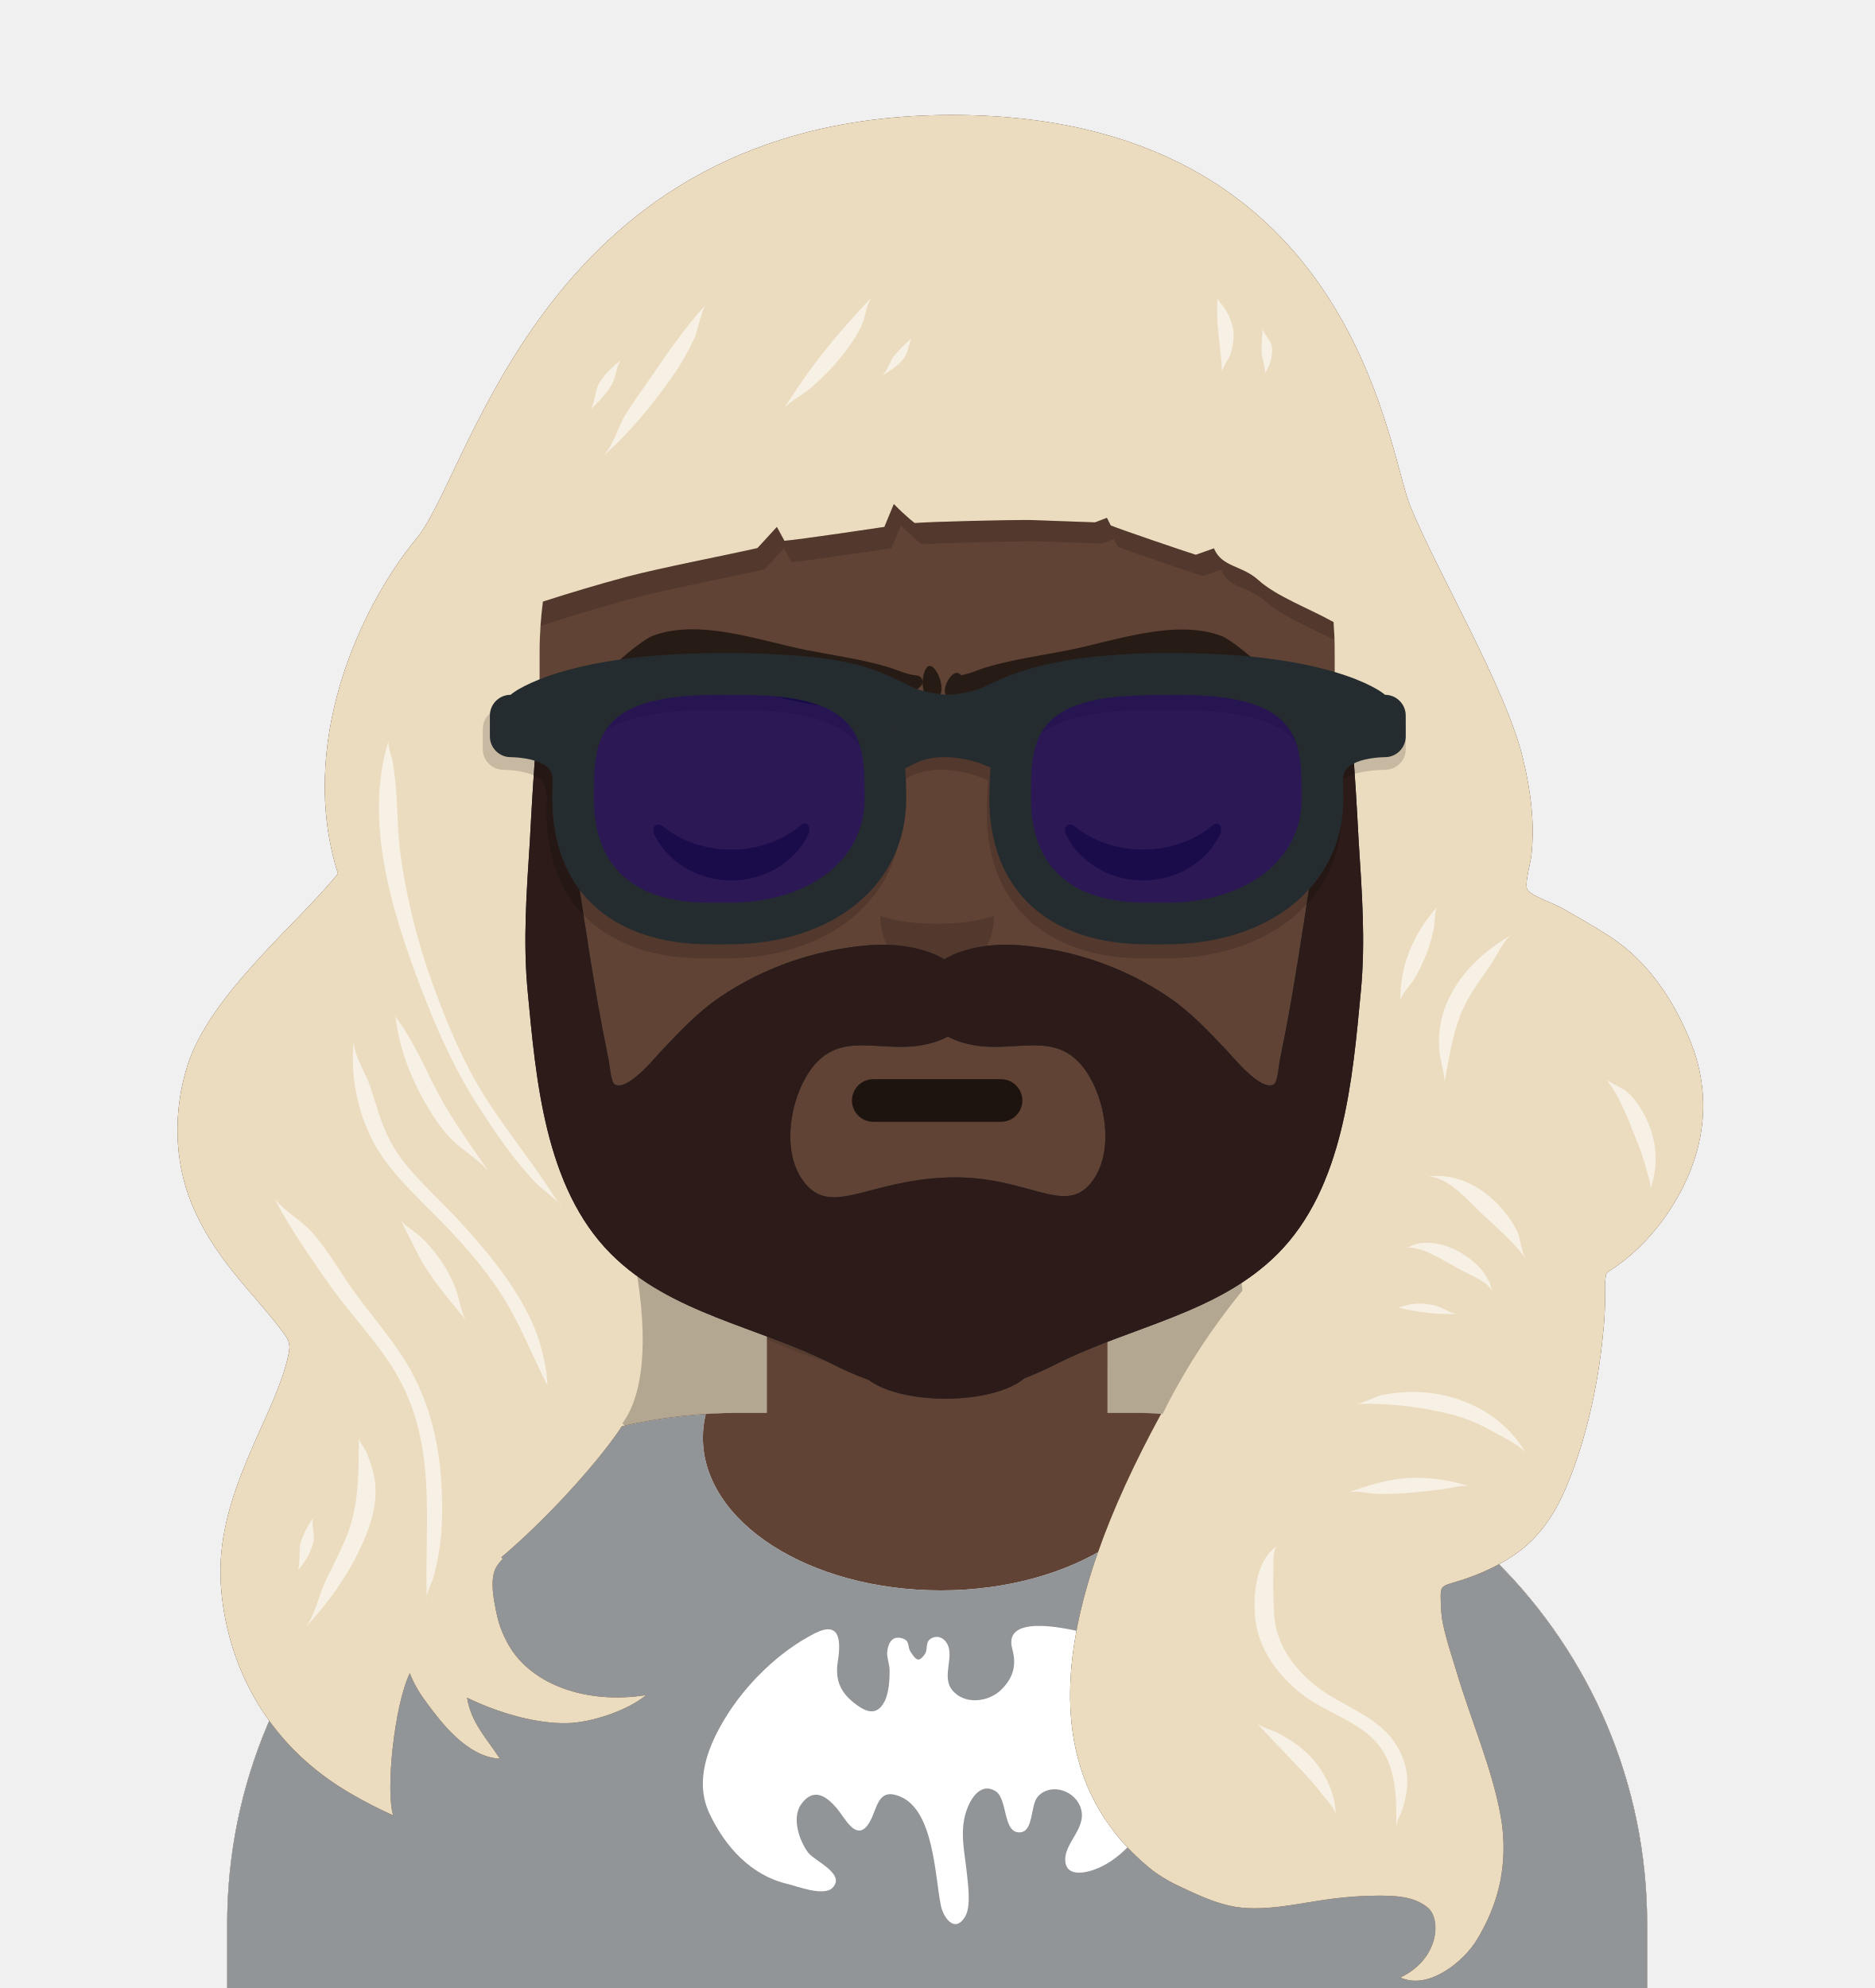
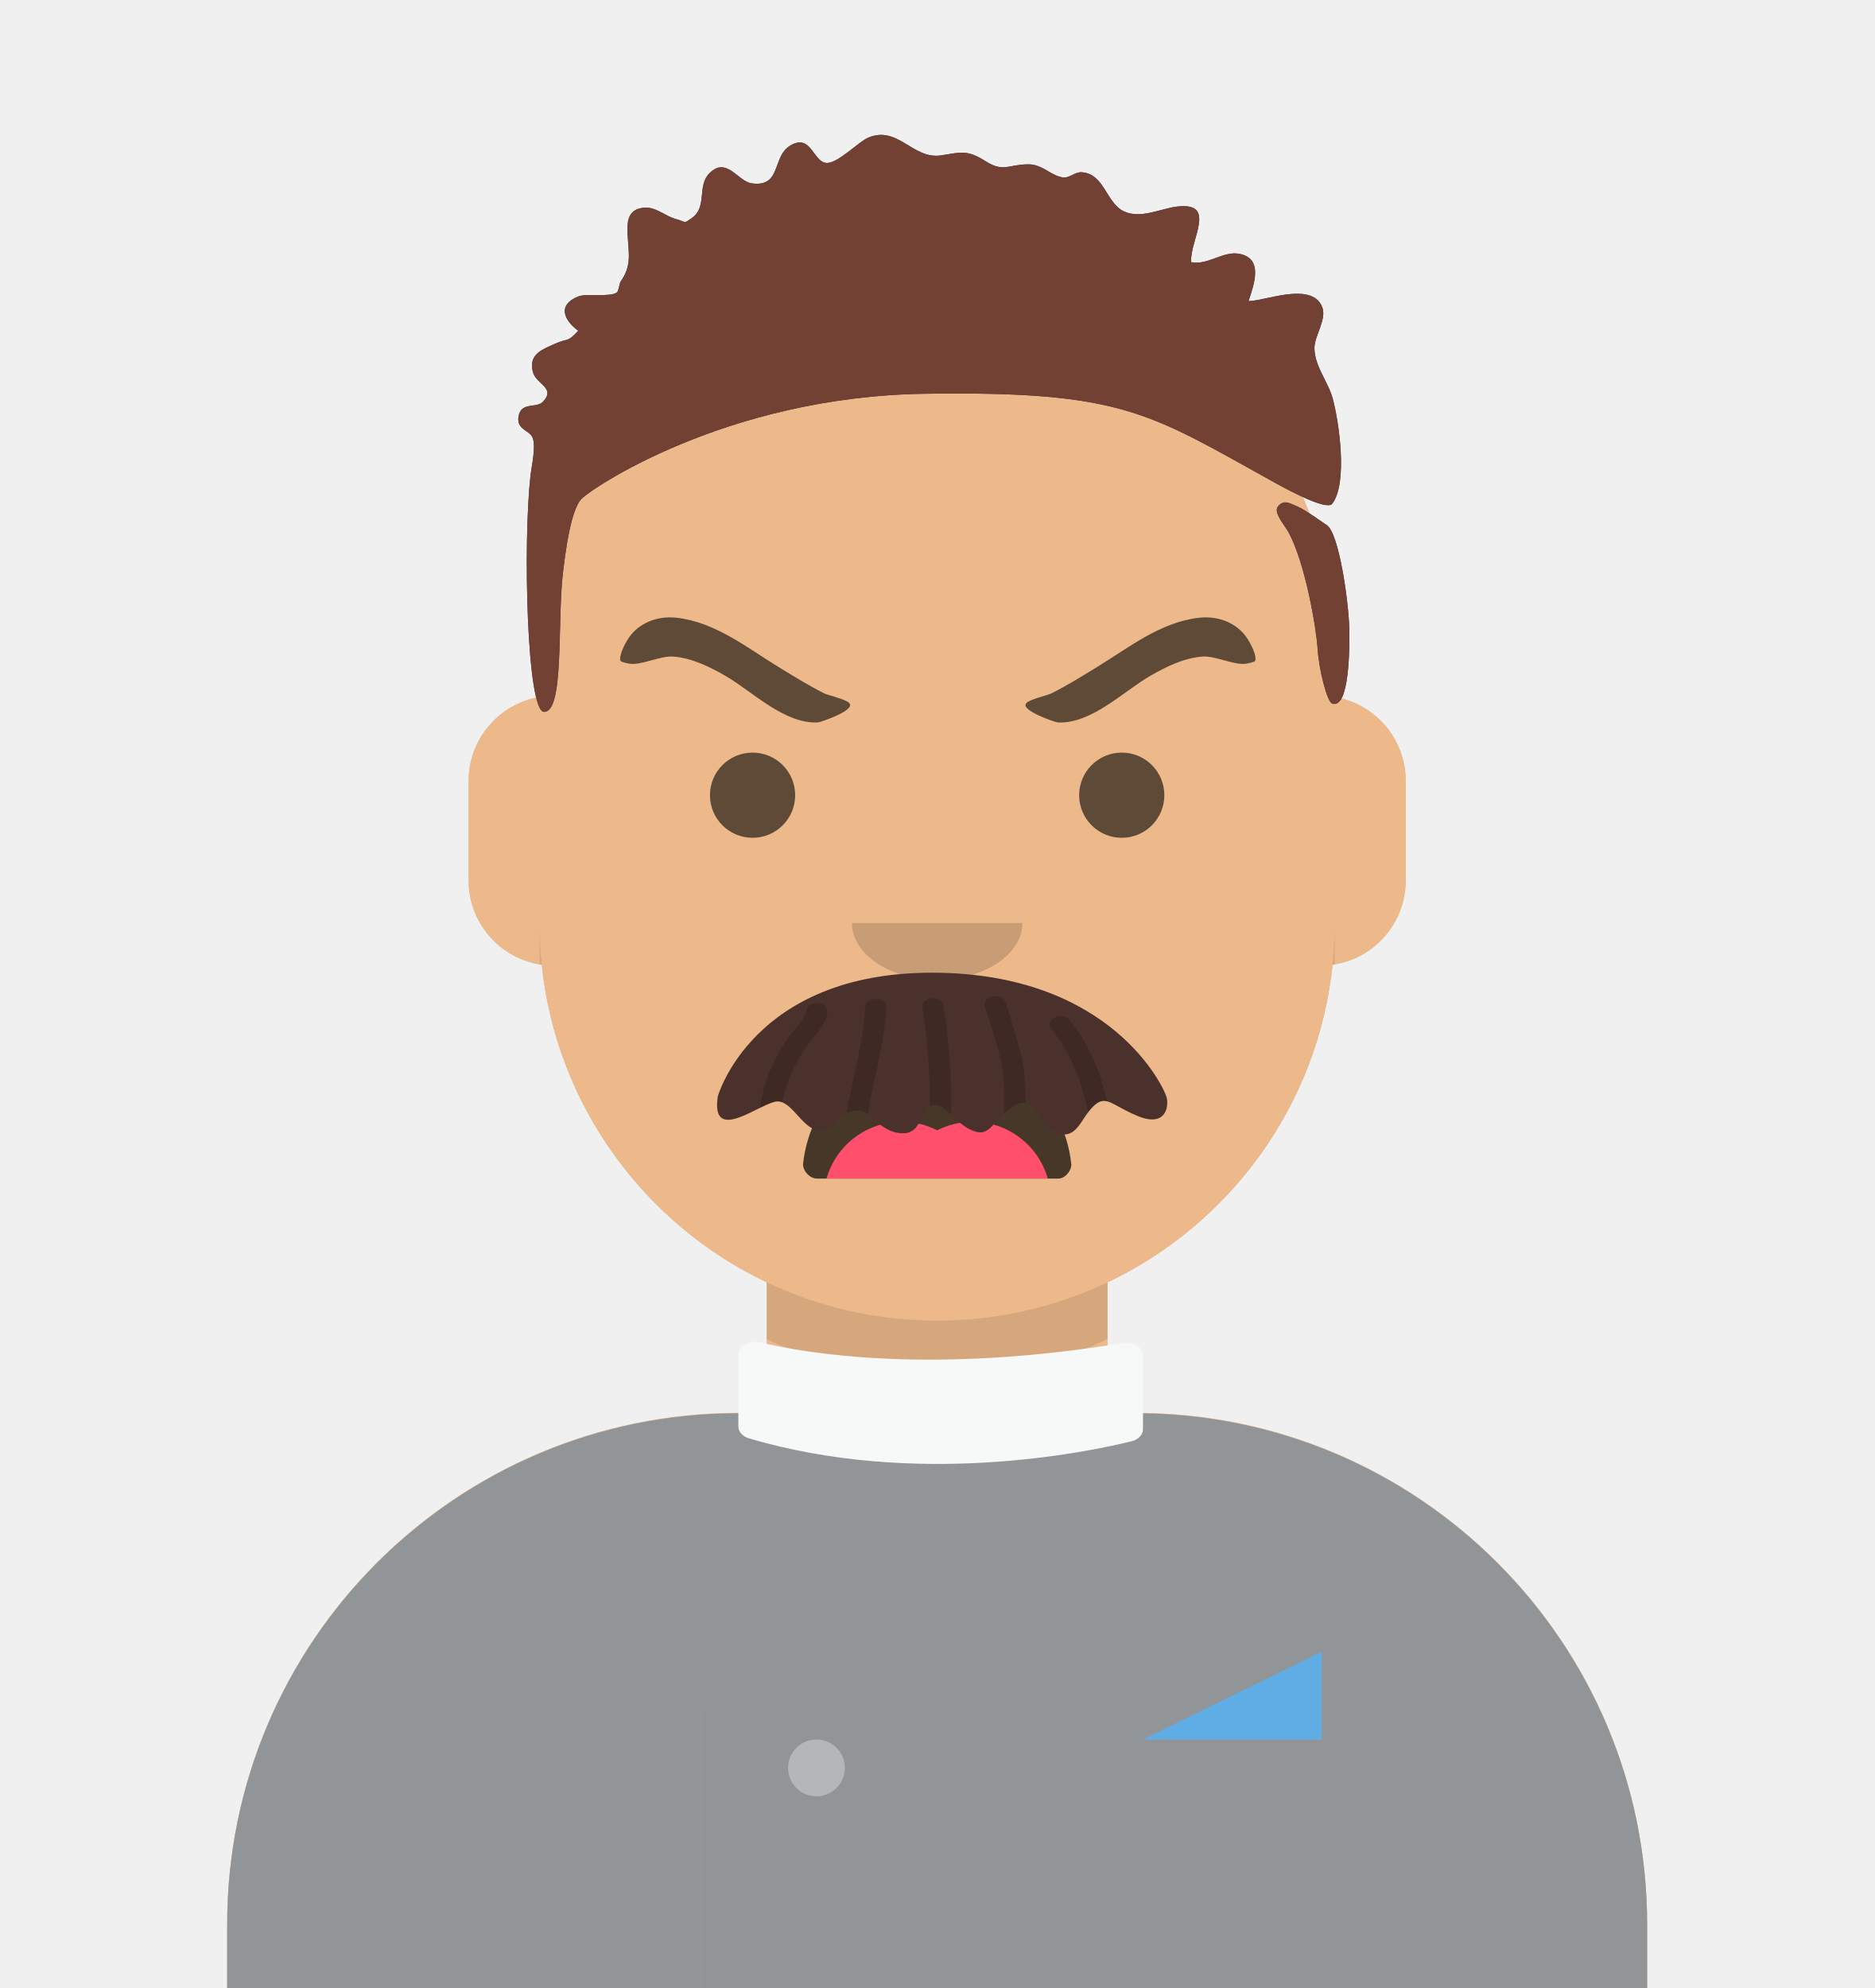
- <svg xmlns="http://www.w3.org/2000/svg" xmlns:xlink="http://www.w3.org/1999/xlink" width="264px" height="280px" viewBox="0 0 264 280" version="1.1">
+ <svg xmlns="http://www.w3.org/2000/svg" xmlns:ns2="http://design.blush" xmlns:xlink="http://www.w3.org/1999/xlink" width="264px" height="280px" viewBox="0 0 264 280" version="1.1">
  <defs>
    <path d="M100,0 C130.928,-5.68137151e-15 156,25.072 156,56 L156.001,62.166 C161.676,63.119 166,68.054 166,74 L166,88 C166,94.052 161.519,99.058 155.694,99.881 C153.628,119.686 141.238,136.422 124.001,144.61 L124,163 L128,163 C167.765,163 200,195.235 200,235 L200,244 L0,244 L0,235 C-4.86974701e-15,195.235 32.235,163 72,163 L76,163 L76,144.611 C58.763,136.422 46.372,119.687 44.305,99.881 C38.481,99.058 34,94.052 34,88 L34,74 C34,68.054 38.325,63.118 44,62.166 L44,56 C44,25.072 69.072,5.68137151e-15 100,0 Z" id="transparent_path-1" />
    <path d="M83,36.348 C83,52.629 105.162,65.828 132.5,65.828 C159.838,65.828 182,52.629 182,36.348 C182,34.985 181.845,33.645 181.544,32.331 C210.784,41.488 232,68.792 232,101.052 L232,110 L32,110 L32,101.052 C32,68.397 53.739,40.82 83.534,32.002 C83.182,33.421 83,34.871 83,36.348 Z" id="transparent_path-3" />
    <rect id="transparent_path-5" x="0" y="0" width="264" height="280" />
    <path d="M74,0 C114.869,0 148,33.131 148,74 L148,84.148 L148,197.608 C135.525,187.237 119.491,181 102,181 L102,181 L98,181 L98,162.611 C115.531,154.283 128.048,137.115 129.791,116.867 C135.569,116.002 140,111.019 140,105 L140,105 L140,92 C140,87.354 137.359,83.324 133.497,81.33 C132.724,81.05 131.952,80.748 131.181,80.426 C130.795,80.32 130.401,80.233 130,80.166 L130,80.166 L130,79.917 C117.224,74.234 104.878,63.071 96.11,47.885 C93.175,42.801 90.831,37.595 89.066,32.397 C80.431,42.941 67.745,53.602 52.342,62.495 C42.778,68.017 33.147,72.291 24,75.266 L24,137.247 C29.602,148.318 38.773,157.278 50,162.611 L50,162.611 L50,181 L46,181 C38.327,181 30.935,182.2 24,184.423 L24,230 C24,244.106 13.569,255.776 0,257.716 L0,74 C0,33.131 33.131,0 74,0 Z" id="transparent_path-7" />
  </defs>
  <g id="transparent_Avataaar/Default" stroke="none" stroke-width="1" fill="none" fill-rule="evenodd">
    <g id="transparent_Body" transform="translate(32, 36)">
      <mask id="transparent_mask-2" fill="white">
        <use xlink:href="#transparent_path-1" />
      </mask>
      <use fill="#D0C6AC" xlink:href="#transparent_path-1" />
-       <g id="transparent_Skin-Color" mask="url(#transparent_mask-2)" fill="#614335">
+       <g id="transparent_Skin-Color" mask="url(#transparent_mask-2)" fill="#EDB98A">
        <g transform="translate(-32, 0)" id="transparent_Color">
          <rect x="0" y="0" width="264" height="244" />
        </g>
      </g>
      <path d="M44,94 C44,124.928 69.072,150 100,150 C130.928,150 156,124.928 156,94 L156,94 L156,102 C156,132.928 130.928,158 100,158 C69.072,158 44,132.928 44,102 Z" id="transparent_Neck-Shadow" fill-opacity="0.1" fill="#000000" mask="url(#transparent_mask-2)" />
    </g>
    <g id="transparent_Clothing" transform="translate(0, 170)">
-       <defs>
-         <path d="M99,32.5 C99,44.374 113.998,54 132.5,54 C151.002,54 166,44.374 166,32.5 C166,31.402 165.872,30.323 165.624,29.269 C202.76,32.137 232,63.18 232,101.052 L232,110 L32,110 L32,101.052 C32,62.834 61.776,31.571 99.395,29.197 C99.134,30.274 99,31.377 99,32.5 Z" id="graphic_shirt_path-1" />
-       </defs>
-       <g id="graphic_shirt_Clothing/Graphic-Shirt" stroke="none" stroke-width="1" fill="none" fill-rule="evenodd">
-         <mask id="graphic_shirt_mask-2" fill="white">
-           <use xlink:href="#graphic_shirt_path-1" />
-         </mask>
-         <use id="graphic_shirt_Clothes" fill="#E6E6E6" xlink:href="#graphic_shirt_path-1" />
-         <g id="graphic_shirt_Fabric-Color" mask="url(#graphic_shirt_mask-2)" fill="#929598">
-           <rect id="graphic_shirt_🖍Color" x="0" y="0" width="264" height="110" />
-         </g>
-         <g id="graphic_shirt_Graphic" fill="#FFFFFF" transform="translate(77, 58)">
-           <g id="bat_Clothing/Graphic/Bat" stroke="none" stroke-width="1" fill="none" fill-rule="evenodd">
-             <path d="M87.685,13.403 C86.292,6.972 81.476,3.253 75.184,1.817 C72.659,1.24 64.272,-0.57 65.578,4.225 C66.171,6.397 65.841,8.189 64.025,9.991 C62.255,11.746 58.794,12.191 57.073,9.98 C55.599,8.085 57.5,5.259 56.352,3.413 C55.906,2.696 55.136,2.33 54.324,2.681 C53.183,3.175 53.79,4.236 53.251,4.999 C52.402,6.202 52.006,5.825 51.242,4.626 C50.762,3.872 51.233,3.051 49.995,2.729 C48.562,2.357 48.092,3.557 47.963,4.652 C47.881,5.339 48.285,6.444 48.299,7.14 C48.326,8.504 48.208,10.463 47.574,11.669 C46.449,13.806 44.87,13.122 43.191,11.765 C41.211,10.163 40.63,8.38 41.013,5.948 C41.472,3.031 41.305,0.239 37.733,2.064 C32.713,4.628 28.054,9.199 25.145,13.983 C22.7,18.003 20.776,22.876 22.942,27.456 C25.152,32.131 28.804,36.146 33.908,37.339 C35.229,37.648 39,39.15 40.253,37.891 C42.2,35.934 37.705,34.108 36.818,32.916 C35.56,31.226 34.481,28.001 35.861,26.094 C37.621,23.667 39.46,25.02 40.906,26.738 C42.042,28.086 43.655,31.564 45.412,28.76 C46.621,26.829 46.513,23.658 49.812,25.043 C54.527,27.021 54.672,36.155 55.512,40.334 C55.879,42.164 57.547,44.398 58.983,41.859 C59.772,40.463 59.346,37.438 59.202,35.996 C58.906,33.011 58.123,30.076 59.093,27.119 C59.654,25.408 61.093,22.959 63.222,24.275 C64.947,25.341 64.228,30.091 66.575,30.082 C68.641,30.075 68.077,26.291 69.178,25.043 C70.857,23.139 74.094,24.044 75.087,26.292 C76.424,29.317 72.885,31.418 73.044,34.077 C73.198,36.668 76.538,35.657 77.935,35 C80.806,33.649 83.053,31.147 84.61,28.429 C87.017,24.225 88.735,18.207 87.685,13.403" id="bat_Batman!" fill="#FFFFFF" />
-           </g>
-         </g>
+       <g id="chef_Clothing/Chef" stroke="none" stroke-width="1" fill="none" fill-rule="evenodd">
+         <path d="M104,29.052 L160,29.052 C199.765,29.052 232,61.287 232,101.052 L232,110 L232,110 L32,110 L32,101.052 C32,61.287 64.235,29.052 104,29.052 Z" id="chef_Fabric-Color" fill="#929598" />
+         <polyline id="chef_Path-10" stroke-opacity=".206" stroke="#979797" stroke-width="4" points="136 29 97 70 97 110" />
+         <path d="M107.127,19.085 C113.854,20.684 131.291,23.563 158.064,19.173 C159.566,18.927 160.991,19.777 160.991,20.92 L160.991,31.308 C160.991,32.08 160.333,32.765 159.346,33.007 C152.963,34.571 129.018,39.529 105.502,32.59 C104.591,32.32 104,31.652 104,30.924 L104,20.795 C104,19.585 105.577,18.717 107.127,19.085" id="chef_Fill-1" fill="#F7F9F9" />
+         <circle id="chef_Oval" fill-opacity=".502" fill="#D8D8D8" cx="115" cy="79" r="4" />
+         <polygon id="chef_Path-11" fill="#60ADE6" points="160.991 75 186.161 62.628 186.161 75" ns2:color="Top-500" />
      </g>
    </g>
    <g id="transparent_Face" transform="translate(76, 82)" fill="#000000">
      <g id="transparent_Mouth" transform="translate(2, 52)">
-         <g id="serious_Mouth/Serious" stroke="none" stroke-width="1" fill="none" fill-rule="evenodd" fill-opacity="0.7">
-           <rect id="serious_Why-so-serious?" fill="#000000" x="42" y="18" width="24" height="6" rx="3" />
+         <defs>
+           <path d="M35.118,15.128 C36.176,24.62 44.226,32 54,32 C63.804,32 71.874,24.574 72.892,15.04 C72.974,14.273 72.117,13 71.043,13 C56.149,13 44.738,13 37.087,13 C36.007,13 35.012,14.178 35.118,15.128 Z" id="concerned_path-1" />
+         </defs>
+         <g id="concerned_Mouth/Concerned" stroke="none" stroke-width="1" fill="none" fill-rule="evenodd">
+           <mask id="concerned_mask-2" fill="white">
+             <use xlink:href="#concerned_path-1" transform="translate(54.00364, 22.5) scale(1, -1) translate(-54.00364, -22.5)" />
+           </mask>
+           <use id="concerned_Mouth" fill-opacity="0.7" fill="#000000" transform="translate(54.00364, 22.5) scale(1, -1) translate(-54.00364, -22.5)" xlink:href="#concerned_path-1" />
+           <path d="M44,2 L65,2 C67.761,2 70,4.239 70,7 L70,13 C70,15.761 67.761,18 65,18 L44,18 C41.239,18 39,15.761 39,13 L39,7 C39,4.239 41.239,2 44,2 Z" id="concerned_Teeth" fill="#FFFFFF" mask="url(#concerned_mask-2)" />
+           <g id="concerned_Tongue" mask="url(#concerned_mask-2)" fill="#FF4F6D">
+             <g transform="translate(38, 24)">
+               <circle id="concerned_friend?" cx="11" cy="11" r="11" />
+               <circle id="concerned_How-you-doing" cx="21" cy="11" r="11" />
+             </g>
+           </g>
        </g>
      </g>
      <g id="transparent_Nose" transform="translate(28, 40)" fill-opacity="0.16">
-         <g id="small_Nose/Small" stroke="none" stroke-width="1" fill="none" fill-rule="evenodd">
-           <path d="M20,7 C20,12.523 24.047,15 28,15 C31.953,15 36,12.523 36,7 C33.833,7.732 31.141,8.098 27.924,8.098 C24.741,8.098 22.099,7.732 20,7 Z" id="small_Nose" fill-opacity=".16" fill="#000" />
+         <g id="default_Nose/Default" stroke="none" stroke-width="1" fill="none" fill-rule="evenodd" fill-opacity="0.16">
+           <path d="M16,8 C16,12.418 21.373,16 28,16 L28,16 C34.627,16 40,12.418 40,8" id="default_Nose" fill="#000000" />
        </g>
      </g>
      <g id="transparent_Eyes" transform="translate(0, 8)">
-         <g id="closed_Eyes/Closed-😌" stroke="none" stroke-width="1" fill="none" fill-rule="evenodd" fill-opacity="0.6">
-           <path d="M16.16,32.447 C18.007,28.649 22.164,26 26.998,26 C31.814,26 35.959,28.63 37.815,32.407 C38.367,33.529 37.582,34.447 36.791,33.767 C34.34,31.66 30.859,30.344 26.998,30.344 C23.257,30.344 19.874,31.579 17.438,33.572 C16.547,34.3 15.62,33.558 16.16,32.447 Z" id="closed_Closed-Eye" fill="#000000" transform="translate(27, 30) scale(1, -1) translate(-27, -30) " />
-           <path d="M74.16,32.447 C76.007,28.649 80.164,26 84.998,26 C89.814,26 93.959,28.63 95.815,32.407 C96.367,33.529 95.582,34.447 94.791,33.767 C92.34,31.66 88.859,30.344 84.998,30.344 C81.257,30.344 77.874,31.579 75.438,33.572 C74.547,34.3 73.62,33.558 74.16,32.447 Z" id="closed_Closed-Eye" fill="#000000" transform="translate(85, 30) scale(1, -1) translate(-85, -30) " />
+         <g id="default_Eyes/Default-😀" stroke="none" stroke-width="1" fill="none" fill-rule="evenodd" fill-opacity="0.6">
+           <circle id="default_Eye" fill="#000000" cx="30" cy="22" r="6" />
+           <circle id="default_Eye" fill="#000000" cx="82" cy="22" r="6" />
        </g>
      </g>
      <g id="transparent_Eyebrow" fill-opacity="0.6">
-         <g id="unibrow_natural_Eyebrow/Natural/Unibrow-Natural" stroke="none" stroke-width="1" fill="none" fill-rule="evenodd" fill-opacity="0.6">
-           <path d="M57.001,12 C57,11.996 57,11.996 57.001,12 M96.281,8.15 C97.724,8.76 105.242,14.894 103.823,17.572 C103.563,18.062 102.91,18.144 102.525,17.751 C101.998,17.215 100.988,16.584 100.86,16.508 C95.856,13.497 89.636,14.19 84.172,15.015 C78.015,15.946 71.949,18.077 65.703,17.051 C64.113,16.789 61.31,16.058 59.458,14.891 C59.217,15.381 58.773,15.717 58.075,15.655 C55.845,15.457 57.592,12 58.763,12 C58.988,12 59.183,12.142 59.336,12.369 C60.626,12.208 61.918,11.617 63.241,11.291 C66.928,10.38 70.689,9.987 74.428,9.389 C81.09,8.324 89.747,5.392 96.281,8.15 Z" id="unibrow_natural_Kahlo" fill="#000000" transform="translate(80.5, 12.5) rotate(-2) translate(-80.5, -12.5) " />
-           <path d="M54.999,12 C55,11.996 55,11.996 54.999,12 M15.719,8.15 C22.253,5.392 30.91,8.324 37.572,9.389 C41.311,9.987 45.072,10.38 48.759,11.291 C50.242,11.657 51.685,12.354 53.131,12.413 C53.833,12.441 54.267,13.276 53.815,13.824 C52.332,15.618 48.327,16.717 46.297,17.051 C40.051,18.077 33.985,15.946 27.828,15.015 C22.364,14.19 16.144,13.497 11.14,16.508 C11.012,16.584 10.002,17.215 9.475,17.751 C9.09,18.144 8.437,18.062 8.177,17.572 C6.758,14.894 14.276,8.76 15.719,8.15 Z M54.934,11 C56.105,11 57.852,15.402 55.622,15.653 C53.392,15.904 53.763,11 54.934,11 Z" id="unibrow_natural_Frida" fill="#000000" transform="translate(32.34868, 12.5) rotate(2) translate(-32.34868, -12.5) " />
+         <g id="angry_natural_Eyebrow/Natural/Angry-Natural" stroke="none" stroke-width="1" fill="none" fill-rule="evenodd" fill-opacity="0.6">
+           <path d="M44.857,12.228 C44.858,12.219 44.858,12.219 44.857,12.228 M17.586,7.892 C15.244,8.33 13.087,9.788 12.152,12.099 C11.801,12.967 11.392,14.924 11.708,15.807 C11.828,16.143 12.033,16.101 12.956,16.043 C14.644,15.937 16.933,13.662 18.748,13.256 C21.275,12.69 23.983,13.115 26.496,13.688 C30.811,14.673 36.485,17.788 40.946,16.17 C41.278,16.05 45.621,12.923 44.369,12.277 C43.924,11.907 41.137,12.085 40.622,11.999 C38.228,11.597 35.73,10.935 33.373,10.327 C28.233,9 22.967,6.881 17.586,7.892" id="angry_natural_Eyebrows-The-Web" fill="#000000" transform="translate(28.0947, 12.1275) rotate(17) translate(-28.0947, -12.1275) " />
+           <path d="M100.918,12.209 C100.92,12.2 100.92,12.2 100.918,12.209 M73.586,7.892 C71.244,8.33 69.087,9.788 68.152,12.099 C67.801,12.967 67.392,14.924 67.708,15.807 C67.828,16.143 68.033,16.101 68.956,16.043 C70.644,15.937 72.933,13.662 74.748,13.256 C77.275,12.69 79.983,13.115 82.496,13.688 C86.811,14.673 92.485,17.788 96.946,16.17 C97.278,16.05 101.621,12.923 100.369,12.277 C99.924,11.907 97.137,12.085 96.622,11.999 C94.228,11.597 91.73,10.935 89.373,10.327 C84.233,9 78.967,6.881 73.586,7.892" id="angry_natural_Eyebrows-The-Web" fill="#000000" transform="translate(84.0947, 12.1275) scale(-1, 1) rotate(17) translate(-84.0947, -12.1275) " />
        </g>
      </g>
    </g>
    <g id="transparent_Top">
      <defs>
-         <path d="M108.587,0.198 C165.482,-0.075 170.293,47.053 173.618,55.225 C177.488,64.738 187.127,80.879 189.521,90.887 C190.606,95.426 191.214,99.935 190.686,104.583 C190.565,105.649 189.609,108.811 190.21,109.441 C191.068,110.343 193.907,111.258 195.115,111.958 C197.334,113.245 199.589,114.502 201.726,115.888 C207.291,119.499 210.865,125.127 213.118,130.734 C215.834,137.493 215.398,144.529 212.052,151.201 C209.921,155.449 206.599,159.671 202.342,162.571 C201.04,163.458 201.247,163.105 201.094,164.445 C201.001,165.263 201.101,166.193 201.086,167.01 C201.062,168.362 200.993,169.708 200.871,171.057 C200.281,177.55 198.999,184.245 196.758,190.497 C195.344,194.445 193.59,198.418 190.225,201.477 C187.38,204.063 183.289,205.9 179.373,206.996 C178.017,207.375 178.036,207.779 177.958,208.172 C177.852,208.701 177.986,211.232 178.099,211.917 C178.515,214.441 179.469,217.14 180.201,219.606 C182.188,226.296 185.106,232.88 186.364,239.728 C186.968,243.017 186.918,246.459 186.146,249.742 C185.526,252.379 184.398,254.962 182.932,257.347 C181.256,260.071 176.343,264.379 172.244,262.524 C177.763,259.889 178.003,254.265 176.119,252.691 C174.188,251.078 171.542,250.985 168.977,250.994 C166.848,251.001 164.743,251.164 162.631,251.43 C158.007,252.01 152.697,253.463 148.074,252.383 C145.444,251.768 142.98,250.546 140.607,249.428 C140.397,249.329 139.181,248.751 137.495,247.559 C119.821,233.592 123.62,210.507 138.539,183.141 C137.163,183.055 136.617,183.008 135.361,183.001 L135,183 L130.999,183 L131,164.611 C149.73,155.713 162.738,136.724 162.996,114.669 L163,114 L163,76 C163,74.526 162.943,73.064 162.831,71.619 C159.483,69.737 154.76,67.992 152.257,65.713 C149.92,63.586 147.1,63.926 145.981,61.232 L145.981,61.232 L143.434,62.138 C141.699,61.601 132.91,58.601 131.456,58.01 L131.456,58.01 L130.908,56.933 L129.241,57.571 C127.46,57.501 120.12,57.243 120.12,57.243 C117.488,57.211 106.391,57.46 103.835,57.669 C103.835,57.669 102.613,56.753 100.896,54.99 L100.896,54.99 L99.566,58.213 C99.566,58.213 87.646,60.004 85.488,60.17 L85.488,60.17 L84.425,58.215 L81.689,61.194 C77.798,62.091 67.855,64.019 63.399,65.205 C59.365,66.278 55.409,67.47 51.467,68.733 C51.198,70.814 51.042,72.929 51.008,75.074 L51,76 L51,114 C51,136.339 64.08,155.623 82.999,164.61 L82.999,183 L79,183 C73.693,183 68.521,183.574 63.541,184.664 L62.61,184.874 C62.582,184.916 62.554,184.958 62.525,185 L62.485,185.001 L62.263,185.386 C58.434,190.949 51.298,198.556 45.61,203.337 C45.676,203.416 45.741,203.495 45.808,203.574 C45.389,204.002 45.038,204.436 44.823,204.862 C43.938,206.615 44.597,209.659 45.014,211.559 C45.308,212.899 45.815,214.188 46.482,215.419 C49.679,221.315 57.628,224.075 66,222.748 C63.471,224.871 58.451,226.571 55.047,226.691 C50.419,226.856 44.762,225.069 40.785,223.109 C41.389,226.709 43.472,228.723 45.409,231.707 C40.636,231.461 36.861,226.167 35.262,224.052 C34.237,222.697 33.286,221.205 32.726,219.654 C30.529,224.162 29.293,236.29 30.383,239.685 C28.283,238.743 26.325,237.734 24.341,236.576 C7.404,226.689 5.778,209.912 6.08,204.016 C6.397,197.822 8.542,192.413 11.094,186.603 C12.741,182.853 14.641,179.068 15.56,175.128 C16.026,173.129 15.695,172.732 14.458,171.11 C12.408,168.424 10.057,165.919 7.94,163.272 C5.525,160.251 3.466,157.104 2.029,153.633 C-0.512,147.496 -0.597,140.451 1.385,134.126 C4.545,124.044 17.099,113.958 22.603,107.036 C16.907,89.176 25.351,69.912 33.716,59.774 C41.419,50.438 51.691,0.473 108.587,0.198 Z" id="curvy_path-1" />
+         <path d="M121.317,19.373 C125.5,17.647 127.572,22.504 131.554,21.884 C134.443,21.435 135.223,21.068 137.831,22.712 C140.362,24.307 140.963,23.166 143.829,23.144 C145.854,23.128 147.094,24.82 148.788,24.997 C149.632,25.085 150.441,24.205 151.348,24.26 C154.585,24.457 154.79,28.643 157.362,29.796 C159.712,30.849 162.474,29.369 164.807,29.095 C170.497,28.428 166.6,33.743 166.761,36.915 C168.994,37.436 171.262,35.351 173.485,35.735 C176.987,36.339 175.665,39.968 174.853,42.414 C177.28,42.371 183.613,39.678 185.185,43.122 C185.995,44.898 184.107,47.269 184.138,49.074 C184.181,51.616 186.049,53.719 186.709,56.124 C187.601,59.371 188.872,68.074 186.637,70.957 C185.891,71.919 180.796,69.218 178.671,68.044 C160.826,58.184 157.362,55.049 129.246,55.458 C101.13,55.867 81.867,69.04 80.784,70.387 C80.03,71.325 79.068,73.828 78.276,80.801 C77.485,87.773 78.495,100.278 75.63,100.263 C73.192,100.25 72.661,76.477 73.714,67.046 C73.875,65.598 74.498,63.008 74.047,61.706 C73.653,60.568 71.725,60.571 72.033,58.675 C72.383,56.517 74.558,57.589 75.506,56.557 C77.301,54.603 74.532,54.14 74.073,52.431 C73.488,50.252 74.853,49.459 76.374,48.772 L77.14,48.431 C79.106,47.544 78.85,48.323 80.446,46.585 C78.315,45.022 77.544,42.894 80.462,41.752 C81.702,41.267 84.927,41.909 85.898,41.18 C86.151,40.99 86.251,39.901 86.407,39.678 C87.958,37.459 87.576,35.853 87.418,33.362 C87.289,31.324 87.306,29.453 89.747,29.25 C91.375,29.114 92.699,30.444 94.158,30.836 C95.777,31.271 95.169,31.588 96.437,30.715 C98.663,29.182 97.148,26.194 98.913,24.412 C101.336,21.966 102.924,25.551 104.869,25.822 C109.091,26.41 107.736,22.122 110.236,20.55 C113.224,18.674 113.513,22.801 115.379,22.948 C116.996,23.075 119.908,19.955 121.317,19.373 Z M179.002,71.335 C179.846,70.298 180.666,70.9 181.697,71.315 C182.812,71.764 185.634,73.818 185.832,73.929 C187.589,74.917 188.98,84.828 189.048,88.618 C189.09,90.956 189.127,99.874 186.654,99.103 C185.901,98.868 184.752,94.147 184.588,91.384 C184.425,88.621 182.855,79.22 180.447,74.895 C179.896,73.906 178.321,72.171 179.002,71.335 Z" id="short_dreads_1_path-1" />
      </defs>
-       <g id="curvy_Top/Long-Hair/Curvy" stroke="none" stroke-width="1" fill="none" fill-rule="evenodd">
-         <path d="M100.9,42.465 C91.102,48.472 82.386,56.327 76.587,65.36 C73.825,69.663 71.553,74.2 69.436,78.758 C68.374,81.045 67.405,83.36 66.476,85.689 C65.889,87.159 64.989,88.745 65.836,90.288 C66.353,89.986 66.549,90.094 66.224,90.635 C68.916,91.369 72.658,89.3 74.991,88.536 C79.754,86.975 84.52,85.503 89.399,84.205 C93.855,83.019 103.798,81.091 107.689,80.194 L110.425,77.215 L111.488,79.17 C113.646,79.004 125.566,77.213 125.566,77.213 L126.896,73.99 C128.613,75.753 129.835,76.669 129.835,76.669 C132.391,76.46 143.488,76.211 146.12,76.243 C146.12,76.243 153.46,76.501 155.241,76.571 L156.908,75.933 L157.456,77.01 C158.91,77.601 167.699,80.601 169.434,81.138 L171.981,80.232 C173.1,82.926 175.92,82.586 178.257,84.713 C181.349,87.527 187.826,89.529 190.918,91.976 C192.025,92.852 193.06,93.768 194.1,94.702 C195.256,95.739 195.085,95.89 195.461,97.08 C195.573,97.436 196.716,99.279 197.203,99.43 C198.936,99.966 187.049,68.944 183.786,64.977 C180.418,60.883 158.575,33.323 129.612,34.225" id="curvy_Top-Shadow" fill-opacity="0.16" fill="#000000" />
-         <g id="curvy_Hair" transform="translate(25, 16)">
-           <mask id="curvy_mask-2" fill="white">
-             <use xlink:href="#curvy_path-1" />
-           </mask>
-           <use id="curvy_Hair-Mask" fill="#361A0A" xlink:href="#curvy_path-1" />
-           <g id="curvy_Hair-Color" mask="url(#curvy_mask-2)" fill="#ECDCBF">
-             <g transform="translate(-25, -16)" id="curvy_Color">
-               <rect x="0" y="0" width="264" height="280" />
-             </g>
-           </g>
-           <path d="M62.679,184.462 C69.755,174.755 62.149,147.787 56.128,137.801 C72.965,130.138 106.214,131.553 155.874,142.048 C151.079,150.9 149.123,158.804 150.006,165.757 C145.469,171.333 141.72,177.127 138.76,183.141 L103.889,191.747 C81.853,194.4 68.116,191.972 62.679,184.462 Z" id="curvy_Shadow" fill-opacity="0.24" fill="#000000" mask="url(#curvy_mask-2)" />
-         </g>
-         <path d="M179.908,217.739 C179.246,218.128 179.377,220.112 179.361,220.669 C179.298,222.9 179.317,225.185 179.459,227.411 C179.712,231.383 182.011,234.845 185.39,237.491 C188.973,240.296 193.769,241.573 196.37,245.32 C197.637,247.145 198.313,249.271 198.204,251.418 C198.148,252.524 197.87,253.636 197.57,254.712 C197.372,255.42 196.667,256.58 196.668,257.271 C196.699,253.384 196.752,248.859 194.032,245.598 C191.301,242.324 186.539,241.171 183.203,238.483 C179.925,235.841 177.438,232.389 176.878,228.498 C176.426,225.354 176.649,219.872 179.908,217.739 Z M177.094,242.766 C177.653,243.266 179.613,243.845 180.214,244.183 C181.67,245 183.079,245.929 184.235,247.06 C186.551,249.326 188.044,252.505 188.152,255.554 C188.152,254.833 186.506,253.097 186.043,252.481 C185.275,251.459 184.408,250.512 183.525,249.564 C181.91,247.831 180.248,246.13 178.62,244.406 L177.094,242.766 Z M50.56,202.494 C50.561,202.99 51.376,204.012 51.599,204.529 C52.121,205.738 52.546,207.007 52.757,208.29 C53.175,210.818 52.627,213.43 51.69,215.85 C49.791,220.757 46.816,225.103 43.077,229.15 C44.412,227.402 44.944,224.561 45.883,222.612 C46.848,220.611 47.883,218.641 48.734,216.601 C50.653,211.996 50.484,207.29 50.56,202.494 Z M60.104,224.847 L60.117,225.347 C60.07,225.224 60.071,225.051 60.104,224.847 Z M38.685,168.851 C40.041,170.567 42.485,171.916 44.001,173.62 C45.9,175.754 47.349,178.2 48.903,180.528 C51.741,184.778 55.451,188.609 57.877,193.056 C60.707,198.243 61.952,203.863 62.203,209.596 C62.322,212.307 62.315,215.061 61.95,217.764 C61.754,219.212 61.44,220.65 61.081,222.076 C60.945,222.617 60.241,224.002 60.104,224.847 C59.814,214.306 61.558,203.764 56.077,193.943 C53.481,189.292 49.491,185.327 46.398,180.925 C43.616,176.966 40.9,173.084 38.685,168.851 Z M44.171,213.694 C43.755,214.393 44.369,216.16 44.166,217.067 C43.834,218.556 42.996,219.999 41.917,221.201 C42.318,220.653 42.11,218.018 42.322,217.329 C42.714,216.056 43.392,214.827 44.171,213.694 Z M206.916,209.342 C206.033,209.102 203.923,209.674 202.996,209.779 C201.699,209.926 200.4,210.078 199.1,210.197 C197.506,210.342 195.898,210.423 194.299,210.419 C193.16,210.417 190.979,209.879 189.923,210.198 C192.611,209.233 195.584,208.304 198.506,208.169 C201.277,208.042 204.351,208.459 206.916,209.342 Z M214.882,204.614 C213.936,203.409 211.42,202.291 210.006,201.477 C208.253,200.468 206.347,199.694 204.314,199.182 C200.219,198.149 195.171,197.523 190.883,197.765 C191.914,197.75 193.615,196.696 194.723,196.473 C203.032,194.811 211.142,198.162 214.882,204.614 Z M49.814,146.658 C49.816,148.569 51.571,151.28 52.177,153.127 C53.006,155.654 53.666,158.232 54.914,160.634 C57.04,164.723 60.873,167.877 64.079,171.322 C67.632,175.138 71.025,179.084 73.532,183.499 C74.647,185.461 75.572,187.465 76.157,189.601 C76.465,190.728 76.714,191.87 76.927,193.014 C76.996,193.383 77.009,194.71 77.185,195.284 C74.97,190.993 73.28,186.449 70.642,182.342 C68.038,178.288 64.695,174.561 61.196,171.061 C57.501,167.366 53.786,163.879 51.804,159.214 C50.079,155.154 49.413,150.996 49.814,146.658 Z M56.453,171.817 C56.684,172.41 58.706,173.677 59.229,174.179 C60.287,175.197 61.216,176.283 62.035,177.454 C62.933,178.739 63.591,180.09 64.18,181.504 C64.687,182.721 64.911,184.986 65.707,186.002 C63.129,182.856 60.474,179.885 58.696,176.312 C58.089,175.09 57.148,173.289 56.453,171.817 Z M202.228,183.908 C202.97,184.09 204.547,185.084 205.275,185.073 C202.346,185.144 199.703,184.818 196.884,184.159 C197.036,184.2 198.643,183.703 198.695,183.696 C199.91,183.524 201.052,183.62 202.228,183.908 Z M210.136,181.819 C209.658,180.593 207.111,179.578 205.96,178.969 C204.137,178.002 202.396,176.832 200.419,176.097 C200.238,176.036 198.685,175.596 198.166,175.742 L198.089,175.773 L198.312,175.675 C198.783,175.467 199.315,175.248 199.819,175.141 L200.069,175.098 C204.353,174.529 209.561,178.239 210.136,181.819 Z M210.618,169.271 C211.856,170.495 212.956,171.9 213.683,173.404 C214.193,174.459 214.226,176.144 214.826,177.125 L214.96,177.319 L214.538,176.771 C212.814,174.602 210.713,172.79 208.639,170.86 C207.075,169.405 203.951,165.679 201.197,165.72 C204.853,165.203 208.302,166.981 210.618,169.271 Z M78.635,169.429 C78.835,169.667 78.981,169.893 79.04,170.094 C78.907,169.871 78.771,169.65 78.635,169.429 Z M54.774,104.201 C54.492,104.935 55.233,106.688 55.349,107.497 C55.553,108.911 55.735,110.334 55.827,111.757 C56.012,114.64 56.011,117.506 56.41,120.375 C57.266,126.541 58.736,132.465 60.866,138.377 C62.928,144.098 65.286,149.836 68.679,155.068 C71.84,159.943 75.603,164.492 78.635,169.429 C77.838,168.481 76.163,167.33 75.521,166.651 C74.464,165.535 73.475,164.385 72.537,163.193 C70.614,160.75 68.9,158.194 67.243,155.61 C63.991,150.537 61.553,145.034 59.44,139.531 C55.29,128.723 51.127,115.617 54.774,104.201 Z M226.114,151.858 C226.644,152.526 228.442,153.158 229.168,153.791 C230.372,154.842 231.179,156.148 231.843,157.5 C233.373,160.619 233.658,164.217 232.432,167.5 C232.635,166.796 232.031,165.316 231.861,164.602 C231.488,163.039 230.906,161.562 230.298,160.06 C229.118,157.144 228.164,154.412 226.114,151.858 Z M55.69,142.969 C55.799,143.492 56.608,144.396 56.863,144.825 C57.477,145.859 58.084,146.894 58.651,147.949 C59.748,149.99 60.664,152.1 61.773,154.136 C63.811,157.875 66.403,161.495 68.855,165.041 C67.497,163.31 64.974,161.944 63.413,160.279 C61.998,158.77 60.902,157.078 59.907,155.34 C57.652,151.399 56.17,147.375 55.69,142.969 Z M212.951,131.639 C211.806,132.313 210.684,134.852 209.95,135.907 C208.847,137.493 207.668,139.094 206.736,140.758 C204.793,144.226 204.23,148.375 203.506,152.128 C203.499,152.18 203.485,152.282 203.465,152.438 C203.463,150.913 202.784,149.237 202.704,147.669 C202.592,145.479 202.907,143.354 203.787,141.277 C205.527,137.176 208.79,134.07 212.951,131.639 Z M202.42,127.736 C202.042,128.393 202.137,129.766 201.998,130.482 C201.761,131.707 201.449,132.922 201.009,134.108 C200.535,135.387 199.916,136.631 199.226,137.836 C198.796,138.587 197.247,140.163 197.248,140.993 C197.165,136.095 198.976,131.658 202.42,127.736 Z M99.368,43.005 C98.746,43.94 98.195,46.774 97.854,47.519 C96.962,49.467 95.899,51.333 94.633,53.124 C91.772,57.168 88.703,60.927 84.847,64.332 C86.267,63.086 87.024,60.141 88.003,58.552 C89.128,56.727 90.421,54.973 91.648,53.196 C94.08,49.672 96.374,46.212 99.368,43.005 Z M87.492,50.708 C86.919,51.211 86.661,53.283 86.267,53.983 C85.472,55.395 84.314,56.613 83.071,57.755 C83.735,57.173 83.843,54.952 84.312,54.122 C85.062,52.795 86.206,51.674 87.492,50.708 Z M122.765,41.895 C122.049,42.816 121.862,44.812 121.337,45.889 C120.563,47.476 119.528,48.965 118.377,50.373 C117.142,51.886 115.738,53.303 114.227,54.616 C113.204,55.506 111.243,56.506 110.463,57.527 C113.964,51.815 118.009,46.888 122.765,41.895 Z M128.391,47.673 C128.186,47.893 127.789,49.716 127.566,50.074 C126.843,51.234 125.566,52.181 124.275,52.852 C124.845,52.516 125.379,50.859 125.813,50.301 C126.545,49.362 127.438,48.455 128.391,47.673 Z M177.856,46.233 C177.857,46.874 179.039,47.996 179.147,48.805 C179.312,50.048 178.906,51.449 178.183,52.547 C178.315,52.236 177.729,50.164 177.71,49.785 C177.651,48.612 177.779,47.406 177.856,46.233 Z M171.51,41.983 C171.51,42.315 172.427,43.276 172.633,43.637 C173.15,44.539 173.557,45.486 173.697,46.492 C173.855,47.634 173.662,48.751 173.316,49.861 C173.11,50.52 172.132,51.795 172.132,52.389 C171.973,48.891 171.199,45.53 171.51,41.983 Z M99.608,42.748 C99.527,42.847 99.448,42.946 99.368,43.045 C99.447,42.908 99.527,42.805 99.608,42.748 Z" id="curvy_Lights" fill-opacity="0.6" fill="#FFFFFF" />
-         <g id="curvy_Facial-Hair" transform="translate(49, 72)">
-           <defs>
-             <path d="M84.504,93.841 C72.993,94.219 67.858,99.721 63.991,94.13 C61.088,89.932 62.303,82.874 65.015,78.903 C68.874,73.251 74.109,75.985 79.962,75.34 C81.554,75.165 83.153,74.723 84.504,74 C85.856,74.723 87.455,75.165 89.046,75.34 C94.9,75.985 100.135,73.251 103.994,78.903 C106.706,82.874 107.92,89.932 105.018,94.13 C101.15,99.721 96.016,93.463 84.504,93.841 Z M140.391,26 C136.967,40.075 135.393,54.434 132.91,68.671 C132.393,71.639 131.826,74.596 131.225,77.55 C131.098,78.17 130.974,80.473 130.363,80.764 C128.512,81.648 124.739,76.947 123.73,75.885 C121.197,73.219 118.685,70.529 115.599,68.437 C109.365,64.21 102.065,61.711 94.47,61.118 C91.292,60.869 86.995,61.303 84,63.11 C81.005,61.303 76.708,60.869 73.53,61.118 C65.934,61.711 58.635,64.21 52.4,68.437 C49.315,70.529 46.803,73.219 44.269,75.885 C43.261,76.947 39.488,81.648 37.637,80.764 C37.026,80.473 36.902,78.17 36.775,77.55 C36.174,74.596 35.607,71.639 35.09,68.671 C32.607,54.434 31.034,40.075 27.609,26 C26.613,26 25.739,44.748 25.627,46.495 C25.175,53.589 24.646,60.525 25.322,67.626 C26.486,79.875 27.699,95.234 37.033,104.588 C45.466,113.039 57.71,114.806 68.271,120.141 C69.631,120.828 71.435,121.676 73.38,122.371 C75.429,123.934 79.493,125 84.174,125 C89.085,125 93.316,123.827 95.254,122.138 C96.955,121.493 98.518,120.753 99.729,120.141 C110.289,114.805 122.534,113.039 130.967,104.588 C140.301,95.234 141.514,79.875 142.679,67.626 C143.353,60.525 142.825,53.589 142.373,46.495 C142.261,44.748 141.387,26 140.391,26 Z" id="beard_medium_path-1" />
-           </defs>
-           <g id="beard_medium_Facial-Hair/Beard-Medium" stroke="none" stroke-width="1" fill="none" fill-rule="evenodd">
-             <mask id="beard_medium_mask-2" fill="white">
-               <use xlink:href="#beard_medium_path-1" />
-             </mask>
-             <use id="beard_medium_Beardness" fill="#252E32" xlink:href="#beard_medium_path-1" />
-             <g id="beard_medium_Facial-Hair-Color" mask="url(#beard_medium_mask-2)" fill="#2C1B18">
-               <rect id="beard_medium_Color" x="0" y="0" width="168" height="152" />
+       <g id="short_dreads_1_Top/Short-Hair/Dreads-01" stroke="none" stroke-width="1" fill="none" fill-rule="evenodd">
+         <g id="short_dreads_1_Facial-Hair" transform="translate(49, 72)">
+           <g id="einstien_mustache_Facial Hair/Einstien Mustache" stroke="none" stroke-width="1" fill="none" fill-rule="evenodd">
+             <g id="einstien_mustache_mustache" transform="translate(52, 65)">
+               <path d="M0.11,17.4 C0.11,17.4 5.013,0 30.259,0 C55.505,0 62.952,16.141 63.316,17.548 C63.678,18.956 63.133,21.77 59.319,20.214 C55.505,18.659 54.779,17.049 52.962,18.854 C51.147,20.659 50.693,23.483 47.968,22.619 C45.243,21.756 44.971,16.679 41.702,18.854 C38.432,21.029 38.523,23.548 35.526,22.025 C33.233,20.858 31.53,17.716 29.986,18.854 C28.442,19.992 28.715,22.848 25.809,22.605 C22.904,22.362 21.602,19.439 20.149,19.409 C16.608,19.335 17.273,21.992 14.73,22.214 C12.188,22.437 10.735,18.176 8.555,18.129 C6.375,18.082 -0.981,24.437 0.11,17.4" id="einstien_mustache_Facial-Hair-Color" fill="#4A312C" ns2:color="Hair-500" />
+               <path d="M21.237,19.887 C22.052,14.886 23.613,9.927 23.838,4.875 C23.908,3.3 20.908,3.303 20.838,4.875 C20.615,9.882 19.078,14.793 18.257,19.746 C18.72,19.529 19.316,19.391 20.149,19.409 C20.512,19.417 20.865,19.605 21.237,19.887" id="einstien_mustache_Fill-4" fill-opacity=".16" fill="#000" />
+               <path d="M8.555,18.129 C8.776,18.134 8.987,18.191 9.195,18.273 C9.552,16.441 10.158,14.64 11.048,12.932 C11.68,11.721 12.453,10.555 13.328,9.451 C14.237,8.303 15.267,7.192 15.52,5.804 C15.639,5.151 15.32,4.489 14.472,4.299 C13.765,4.141 12.747,4.496 12.627,5.153 C12.382,6.5 11.243,7.535 10.393,8.661 C9.477,9.875 8.713,11.155 8.057,12.475 C7.012,14.579 6.363,16.792 6.047,19.042 C7.073,18.537 7.989,18.117 8.555,18.129" id="einstien_mustache_Fill-6" fill-opacity=".16" fill="#000" />
+               <path d="M32.96,20.013 C33.053,14.927 32.712,9.843 31.916,4.792 C31.813,4.132 31.301,3.576 30.416,3.569 C29.685,3.563 28.813,4.137 28.916,4.792 C29.652,9.461 30.004,14.159 29.98,18.861 C29.982,18.859 29.985,18.856 29.987,18.854 C30.894,18.186 31.856,18.996 32.96,20.013" id="einstien_mustache_Fill-8" fill-opacity=".16" fill="#000" />
+               <path d="M43.431,18.355 C43.452,16.956 43.432,15.559 43.266,14.164 C42.86,10.771 41.636,7.46 40.626,4.163 C40.159,2.636 37.264,3.284 37.734,4.814 C38.713,8.014 39.979,11.258 40.309,14.557 C40.486,16.328 40.448,18.104 40.401,19.878 C40.771,19.54 41.192,19.194 41.702,18.855 C42.399,18.39 42.954,18.27 43.431,18.355" id="einstien_mustache_Fill-10" fill-opacity=".16" fill="#000" />
+               <path d="M47.082,7.912 C49.943,11.453 51.353,15.511 52.287,19.64 C52.493,19.367 52.715,19.101 52.963,18.854 C53.718,18.104 54.286,17.949 54.965,18.13 C53.972,14.094 52.478,10.148 49.673,6.677 C48.614,5.368 46.016,6.592 47.082,7.912" id="einstien_mustache_Fill-12" fill-opacity=".16" fill="#000" />
            </g>
          </g>
        </g>
-         <g id="curvy_Accessory" transform="translate(62, 85)">
-           <g id="wayfarers_2_Accesories/Wayfarers" stroke="none" stroke-width="1" fill="none" fill-rule="evenodd">
-             <path d="M100.53,9 L103.5,9 C124.79,9 132.354,14.096 133.045,14.772 C134.679,14.772 136,16.062 136,17.657 L136,20.543 C136,22.082 134.772,23.336 133.219,23.424 L132.613,23.439 C131.446,23.483 128.23,23.715 126.821,24.941 C126.96,26.434 127,27.964 127,29.5 C127,41.569 116.721,50 102,50 L99.242,50 C85.315,50 77,42.336 77,29.5 C77,27.952 77.04,26.41 77.181,24.906 L75.8,24.361 C75.556,24.264 75.028,24.09 74.296,23.91 C72.256,23.407 70.159,23.254 68.304,23.634 C67.624,23.774 66.992,23.984 66.413,24.267 L64.831,25.039 C64.962,26.501 65,27.998 65,29.5 C65,41.569 54.721,50 40,50 L37.242,50 C23.315,50 15,42.336 15,29.5 C15,28.661 15.012,27.824 15.045,26.993 C14.931,26.959 14.864,26.75 14.864,26.315 C14.864,23.888 10.685,23.502 9.356,23.441 L8.955,23.429 C7.324,23.429 6,22.139 6,20.543 L6,17.657 C6,16.062 7.324,14.772 8.955,14.772 L9.071,14.67 C10.26,13.707 17.9,9.097 37.865,9.002 L41.47,9 C42.731,9 43.924,9.034 45.054,9.1 C57.417,9.523 60.91,11.234 65.85,13.652 L66.269,13.859 L66.564,13.958 C67.301,14.197 69.066,14.702 71.079,14.766 C73.246,14.673 75.1,14.085 75.642,13.897 L76.324,13.57 C81.333,11.213 86.439,9.716 95.561,9.201 C97.09,9.069 98.742,9 100.53,9 Z M42.173,15.002 L38.385,15 C19.582,15 19.017,21.437 19.001,29.727 L19,30.502 C19,37.572 22.116,46 36.971,46 L40,46 C52.365,46 61,39.627 61,30.502 L60.994,28.741 C60.909,21.013 59.692,15.124 42.173,15.002 L42.173,15.002 Z M103.615,15 L100.385,15 C81.582,15 81.017,21.437 81.001,29.727 L81,30.502 C81,37.572 84.119,46 98.971,46 L102,46 C114.365,46 123,39.627 123,30.502 L122.993,28.711 C122.905,20.917 121.643,15 103.615,15 Z" id="wayfarers_2_Shape" fill-opacity=".16" fill="#000" />
-             <g id="wayfarers_2_Wayfarers" transform="translate(7, 7)" fill-rule="nonzero">
-               <g id="wayfarers_2_Shades" transform="translate(10.79546, 2.928571)" fill="#150662" fill-opacity=".7">
-                 <path d="M44.918,17.571 C44.918,27.274 36.668,35.143 22.92,35.143 L20.17,35.143 C6.423,35.143 0.923,27.271 0.923,17.571 L0.923,17.571 C0.923,7.866 2.207,0 21.455,0 L24.386,0 C43.634,0 44.918,7.866 44.918,17.571 L44.918,17.571 Z" id="wayfarers_2_Shade" />
-                 <path d="M106.486,17.571 C106.486,27.274 98.239,35.143 84.489,35.143 L81.739,35.143 C67.991,35.143 62.491,27.271 62.491,17.571 L62.491,17.571 C62.491,7.866 63.775,0 83.023,0 L85.955,0 C105.199,0 106.486,7.866 106.486,17.571 L106.486,17.571 Z" id="wayfarers_2_Shade" />
-               </g>
-               <path d="M35.182,0 C56.833,0 58.645,10.127 58.645,20.5 C58.645,32.569 48.396,41 33.716,41 L30.966,41 C17.078,41 8.787,33.336 8.787,20.5 C8.787,10.127 10.599,0 32.25,0 L35.182,0 Z M35.182,5.854 L32.25,5.854 C14.65,5.854 14.65,12.318 14.65,20.5 C14.65,27.18 17.48,35.143 30.966,35.143 L33.716,35.143 C44.942,35.143 52.782,29.122 52.782,20.5 L52.781,19.768 C52.766,11.936 52.254,5.854 35.182,5.854 Z" id="wayfarers_2_Left" fill="#252C2F" />
-               <path d="M96.75,0 C118.401,0 120.213,10.127 120.213,20.5 C120.213,32.569 109.964,41 95.284,41 L92.534,41 C78.646,41 70.355,33.336 70.355,20.5 C70.355,10.127 72.167,0 93.818,0 L96.75,0 Z M96.75,5.854 L93.818,5.854 C76.218,5.854 76.218,12.318 76.218,20.5 C76.218,27.18 79.051,35.143 92.534,35.143 L95.284,35.143 C106.51,35.143 114.35,29.122 114.35,20.5 L114.349,19.768 C114.334,11.936 113.822,5.854 96.75,5.854 Z" id="wayfarers_2_Right" fill="#252C2F" />
-               <path d="M2.932,5.857 C3.618,5.172 11.123,0 32.25,0 C49.964,0 53.714,1.88 59.39,4.721 L59.805,4.931 C60.2,5.073 62.218,5.774 64.578,5.851 C66.729,5.757 68.568,5.161 69.106,4.97 C75.584,1.748 81.926,0 96.75,0 C117.877,0 125.382,5.172 126.068,5.857 C127.689,5.857 129,7.166 129,8.786 L129,11.714 C129,13.334 127.689,14.643 126.068,14.643 C126.068,14.643 120.205,14.643 120.205,17.571 C120.205,20.5 117.273,13.334 117.273,11.714 L117.273,8.862 C113.697,7.462 107.297,5.857 96.75,5.857 C85,5.857 79.148,6.988 74.128,9.104 L74.184,9.243 L71.688,10.25 L74.181,11.258 L71.981,16.687 L69.264,15.589 C69.021,15.49 68.497,15.314 67.771,15.131 C65.747,14.62 63.665,14.465 61.825,14.851 C61.15,14.993 60.523,15.206 59.948,15.493 L57.326,16.803 L54.703,11.565 L57.325,10.255 L57.331,10.252 L54.819,9.237 L54.899,9.039 C50.57,6.976 46.578,5.857 32.25,5.857 C21.704,5.857 15.303,7.461 11.727,8.861 L11.727,11.714 C11.727,13.334 8.795,20.5 8.795,17.571 C8.795,14.643 2.932,14.643 2.932,14.643 C1.313,14.643 0,13.334 0,11.714 L0,8.786 C0,7.166 1.313,5.857 2.932,5.857 Z" id="wayfarers_2_Stuff" fill="#252C2F" />
-             </g>
+         <g id="short_dreads_1_Hair" transform="translate(1, 0)">
+           <mask id="short_dreads_1_mask-2" fill="white">
+             <use xlink:href="#short_dreads_1_path-1" />
+           </mask>
+           <use id="short_dreads_1_Dreads-With-Cut" fill="#2E3257" xlink:href="#short_dreads_1_path-1" />
+           <g id="short_dreads_1_Hair-Color" mask="url(#short_dreads_1_mask-2)" fill="#724133">
+             <rect id="short_dreads_1_Color" x="0" y="0" width="264" height="280" />
          </g>
        </g>
+         <g id="short_dreads_1_Accessory" transform="translate(62, 85)" />
      </g>
    </g>
  </g>
</svg>
